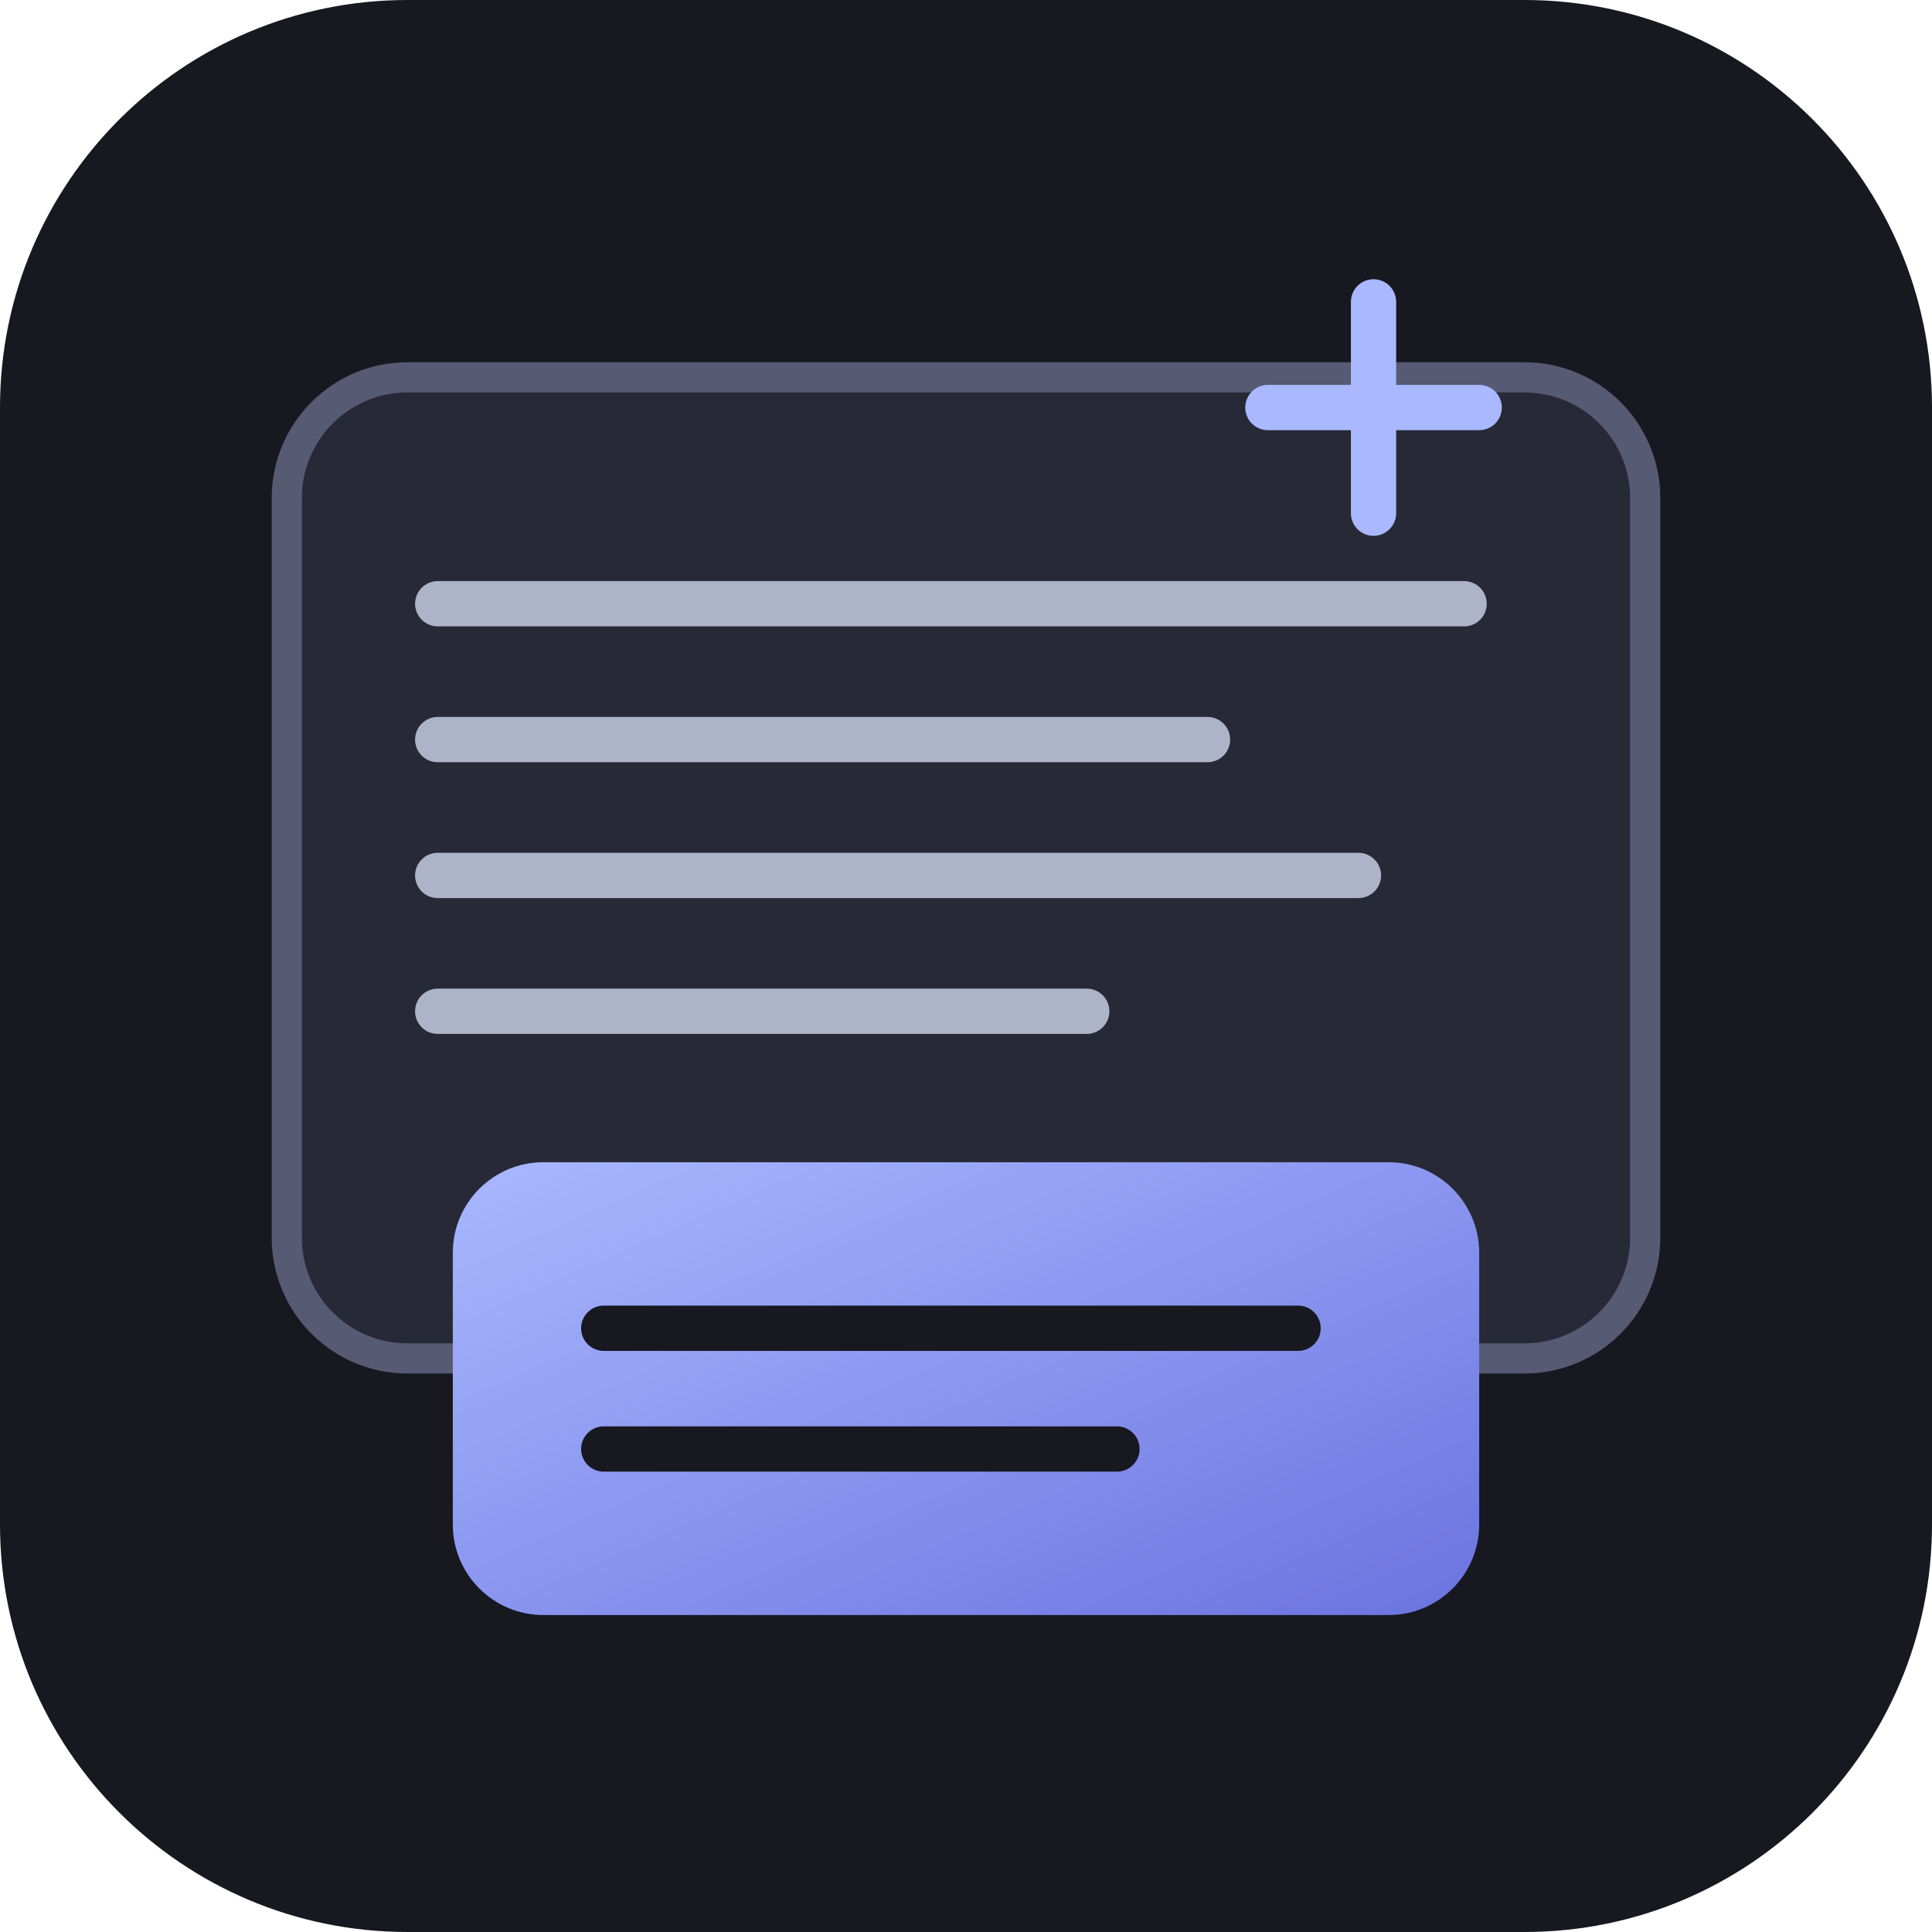
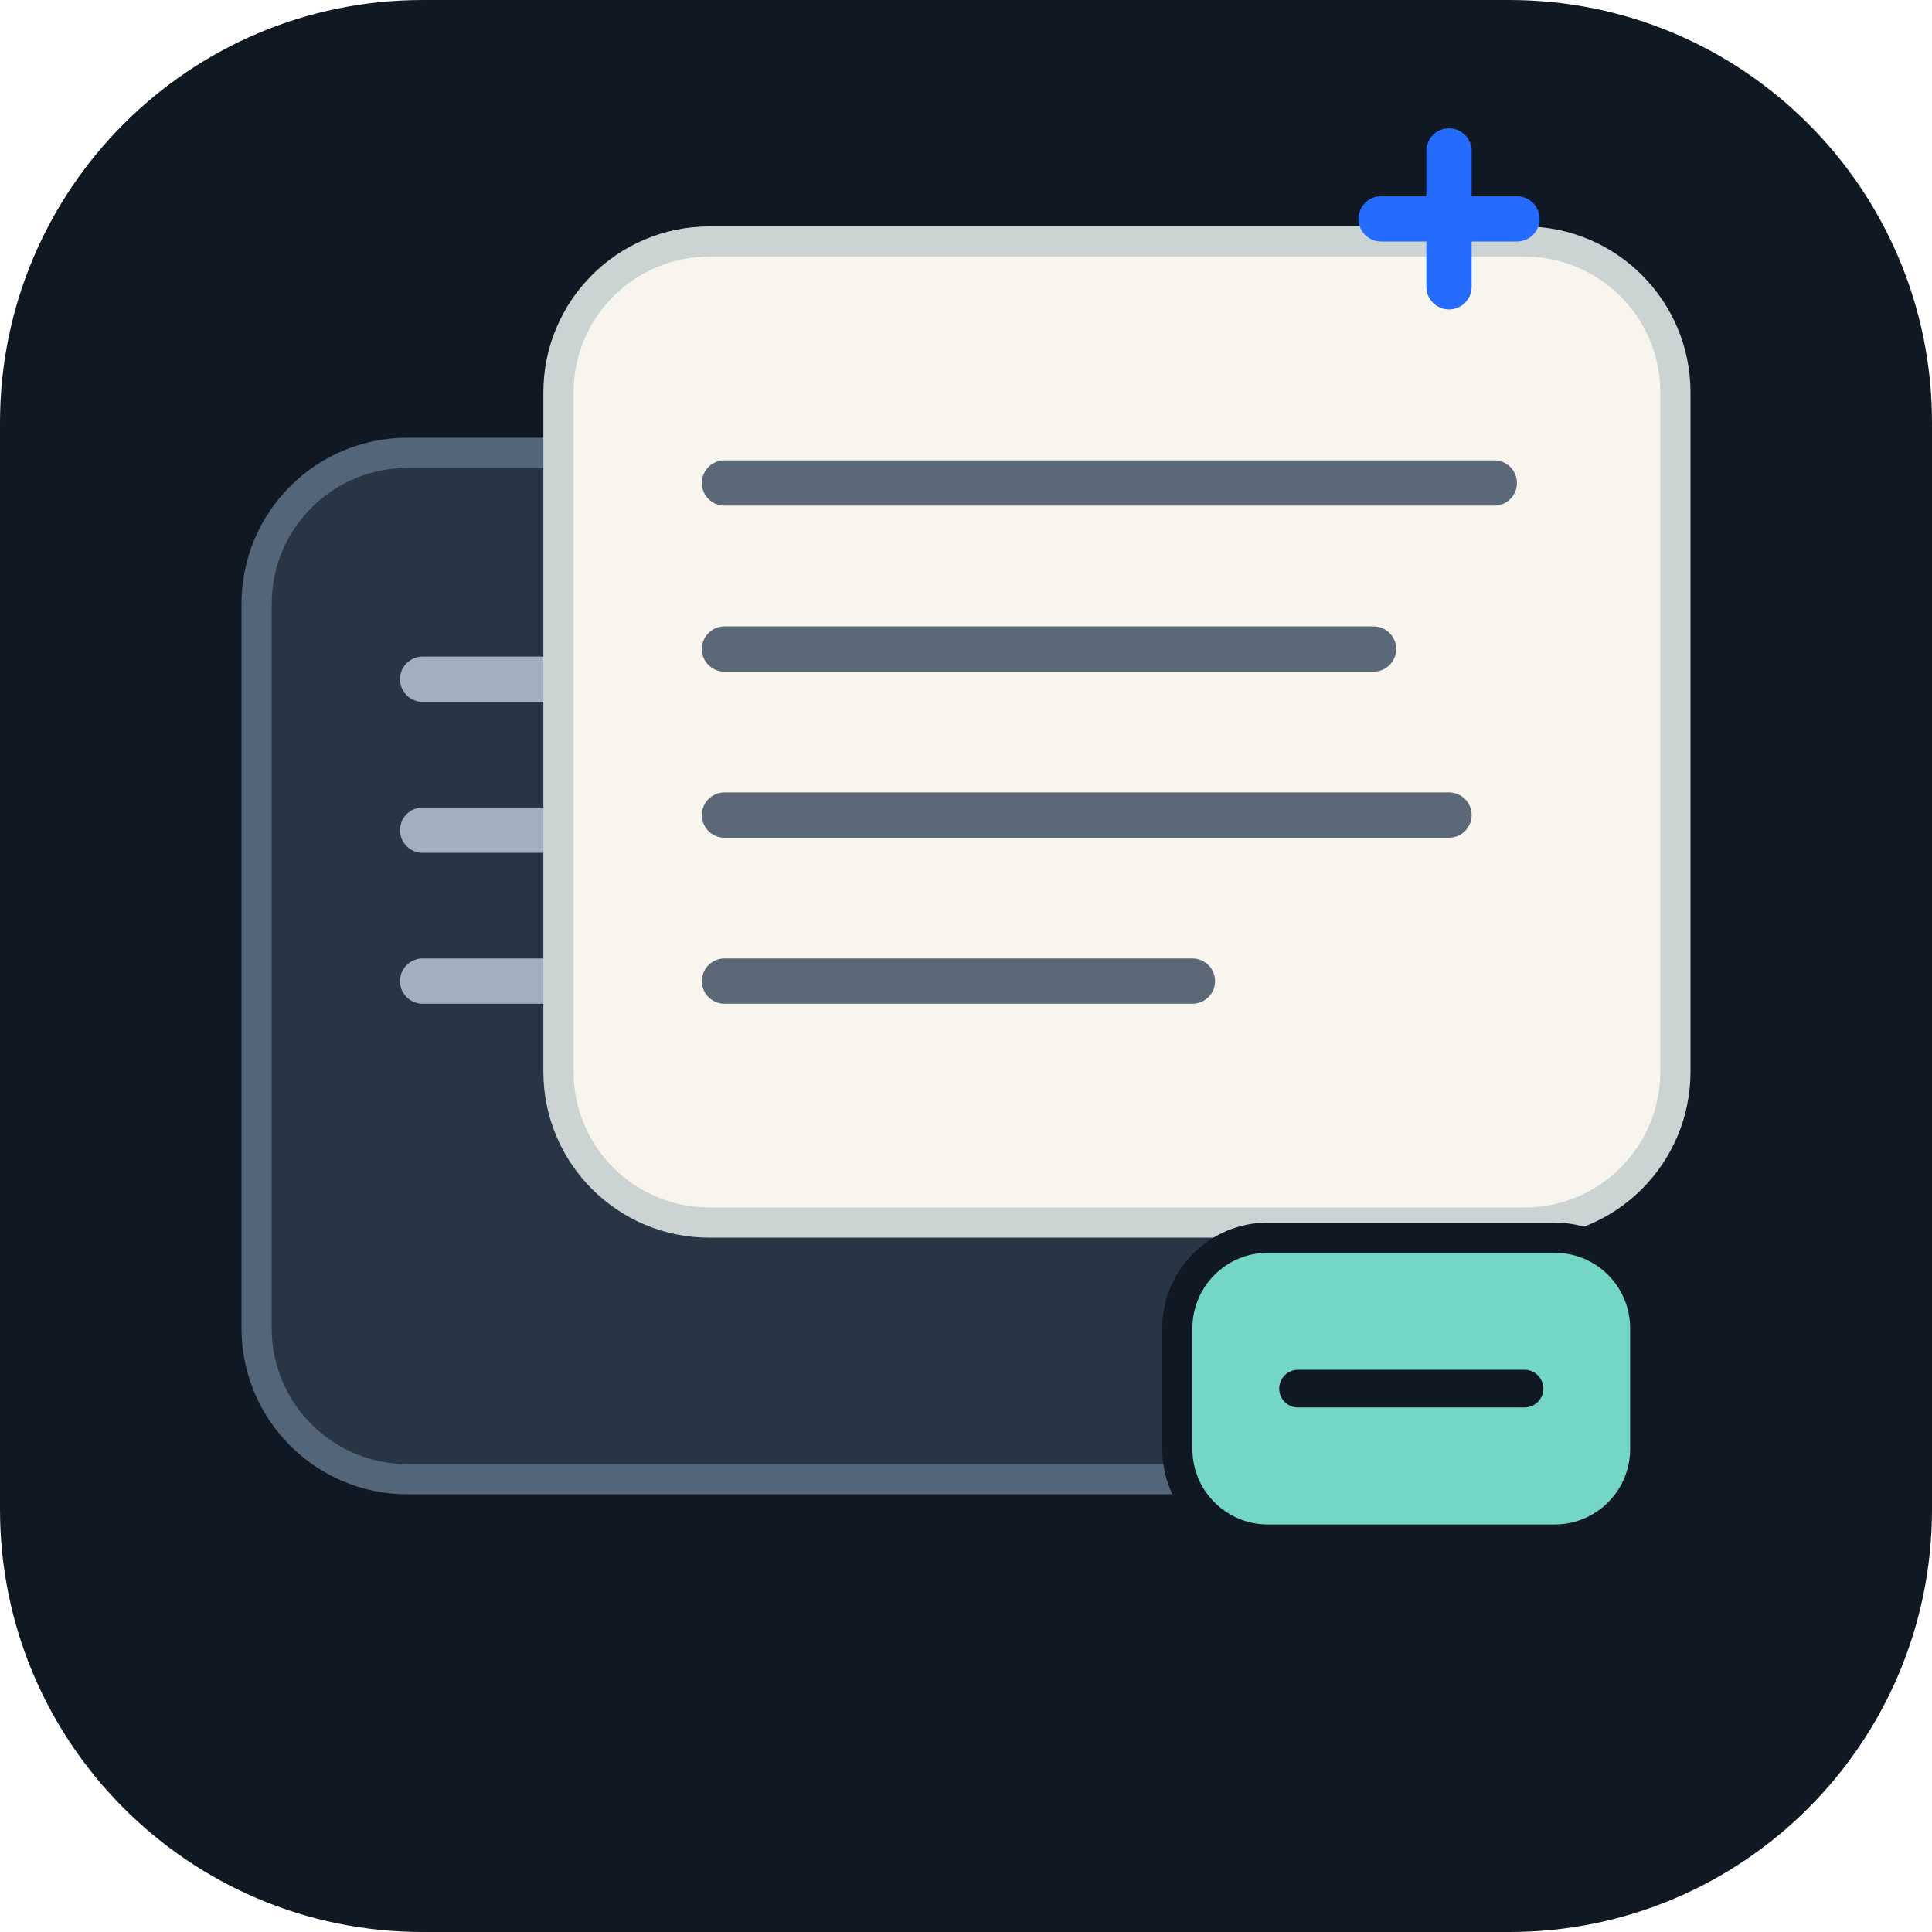
- <svg xmlns="http://www.w3.org/2000/svg" viewBox="0 0 128 128">
-   <defs>
-     <linearGradient id="g" x1="0" y1="0" x2="1" y2="1">
-       <stop stop-color="#a9b8ff" />
-       <stop offset="1" stop-color="#6b73df" />
-     </linearGradient>
-   </defs>
-   <rect width="128" height="128" rx="27" fill="#171820" />
-   <rect x="19" y="25" width="90" height="65" rx="8" fill="#272936" stroke="#565a73" stroke-width="2" />
-   <path d="M29 40h68M29 49h51M29 58h61M29 67h43" stroke="#aeb4c8" stroke-width="3" stroke-linecap="round" />
-   <rect x="30" y="77" width="68" height="30" rx="6" fill="url(#g)" />
-   <path d="M40 88h46M40 96h34" stroke="#171820" stroke-width="3" stroke-linecap="round" />
-   <path d="M91 20v14m-7-7h14" stroke="#a9b8ff" stroke-width="3" stroke-linecap="round" />
+ <svg xmlns="http://www.w3.org/2000/svg" viewBox="0 0 128 128" role="img" aria-labelledby="title desc">
+   <rect width="128" height="128" rx="28" fill="#101923" />
+   <rect x="17" y="30" width="82" height="68" rx="10" fill="#273544" stroke="#536579" stroke-width="2" />
+   <path d="M28 45h60M28 55h47M28 65h54" stroke="#a1afbf" stroke-width="3" stroke-linecap="round" />
+   <rect x="37" y="16" width="74" height="65" rx="10" fill="#f7f5ee" stroke="#cbd3d3" stroke-width="2" />
+   <path d="M48 32h51M48 43h43M48 54h48M48 65h31" stroke="#5b6878" stroke-width="3" stroke-linecap="round" />
+   <rect x="78" y="82" width="31" height="20" rx="6" fill="#74d7c6" stroke="#101923" stroke-width="2" />
+   <path d="M86 92h15" stroke="#101923" stroke-width="2.5" stroke-linecap="round" />
+   <path d="M96 10v9m-4.5-4.5h9" stroke="#246bfe" stroke-width="3" stroke-linecap="round" />
</svg>
